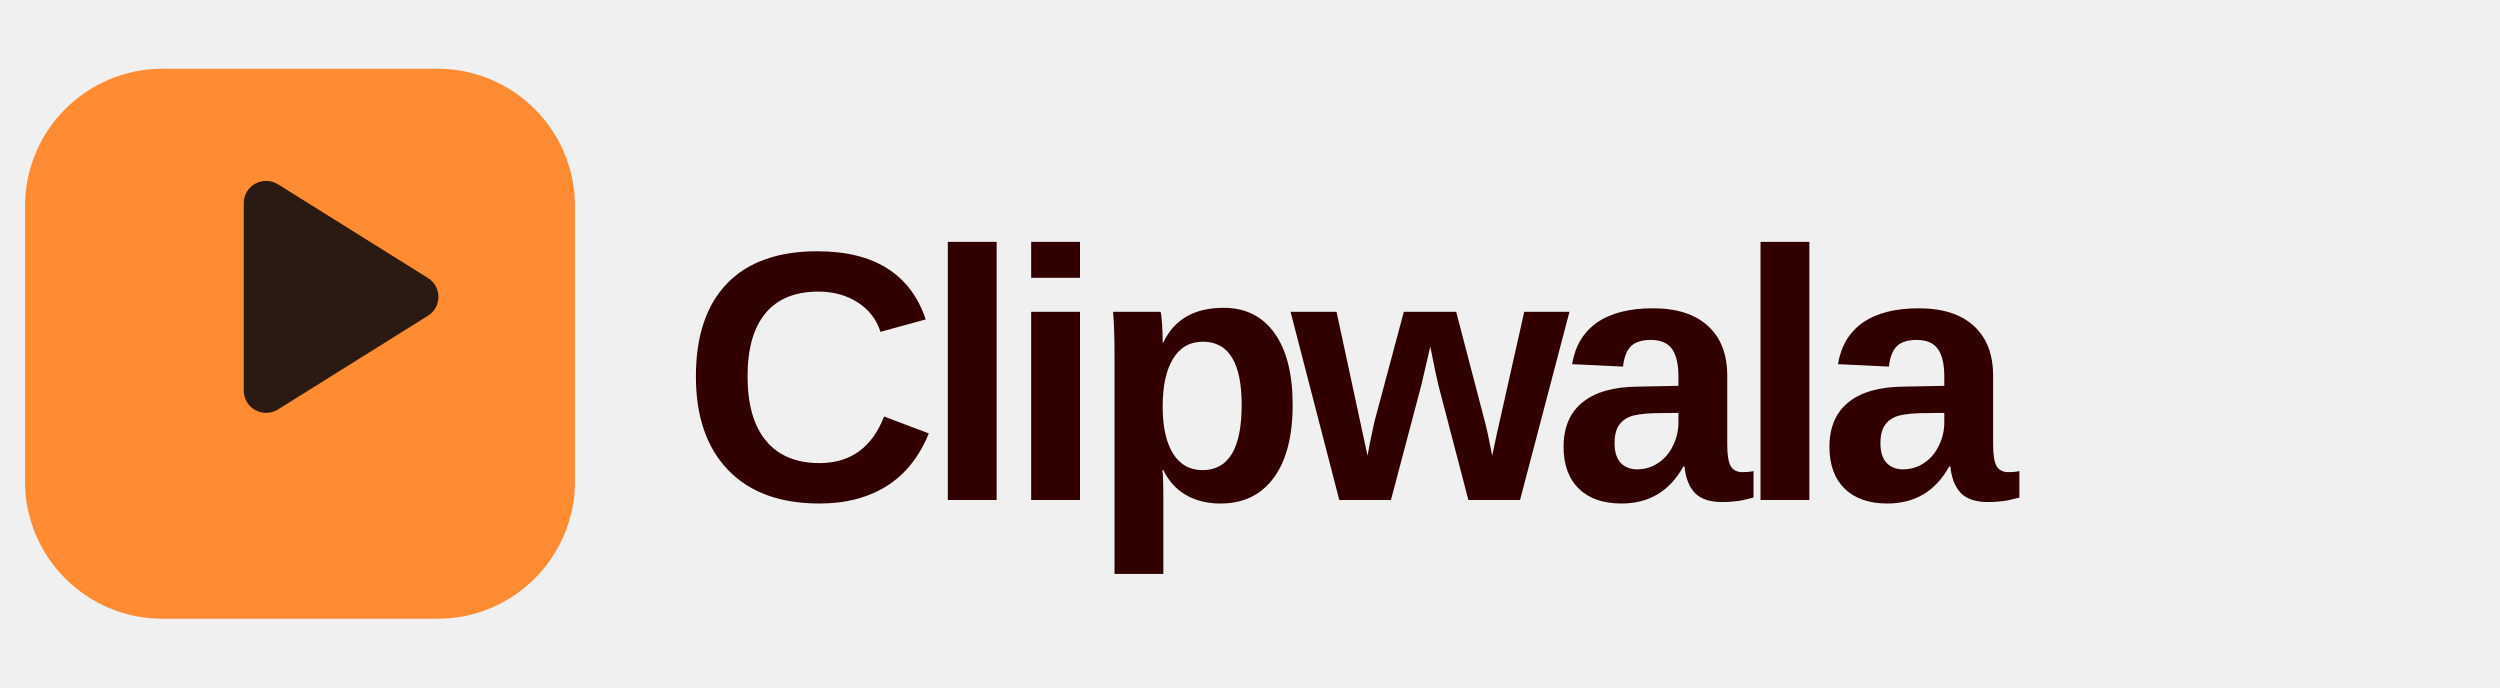
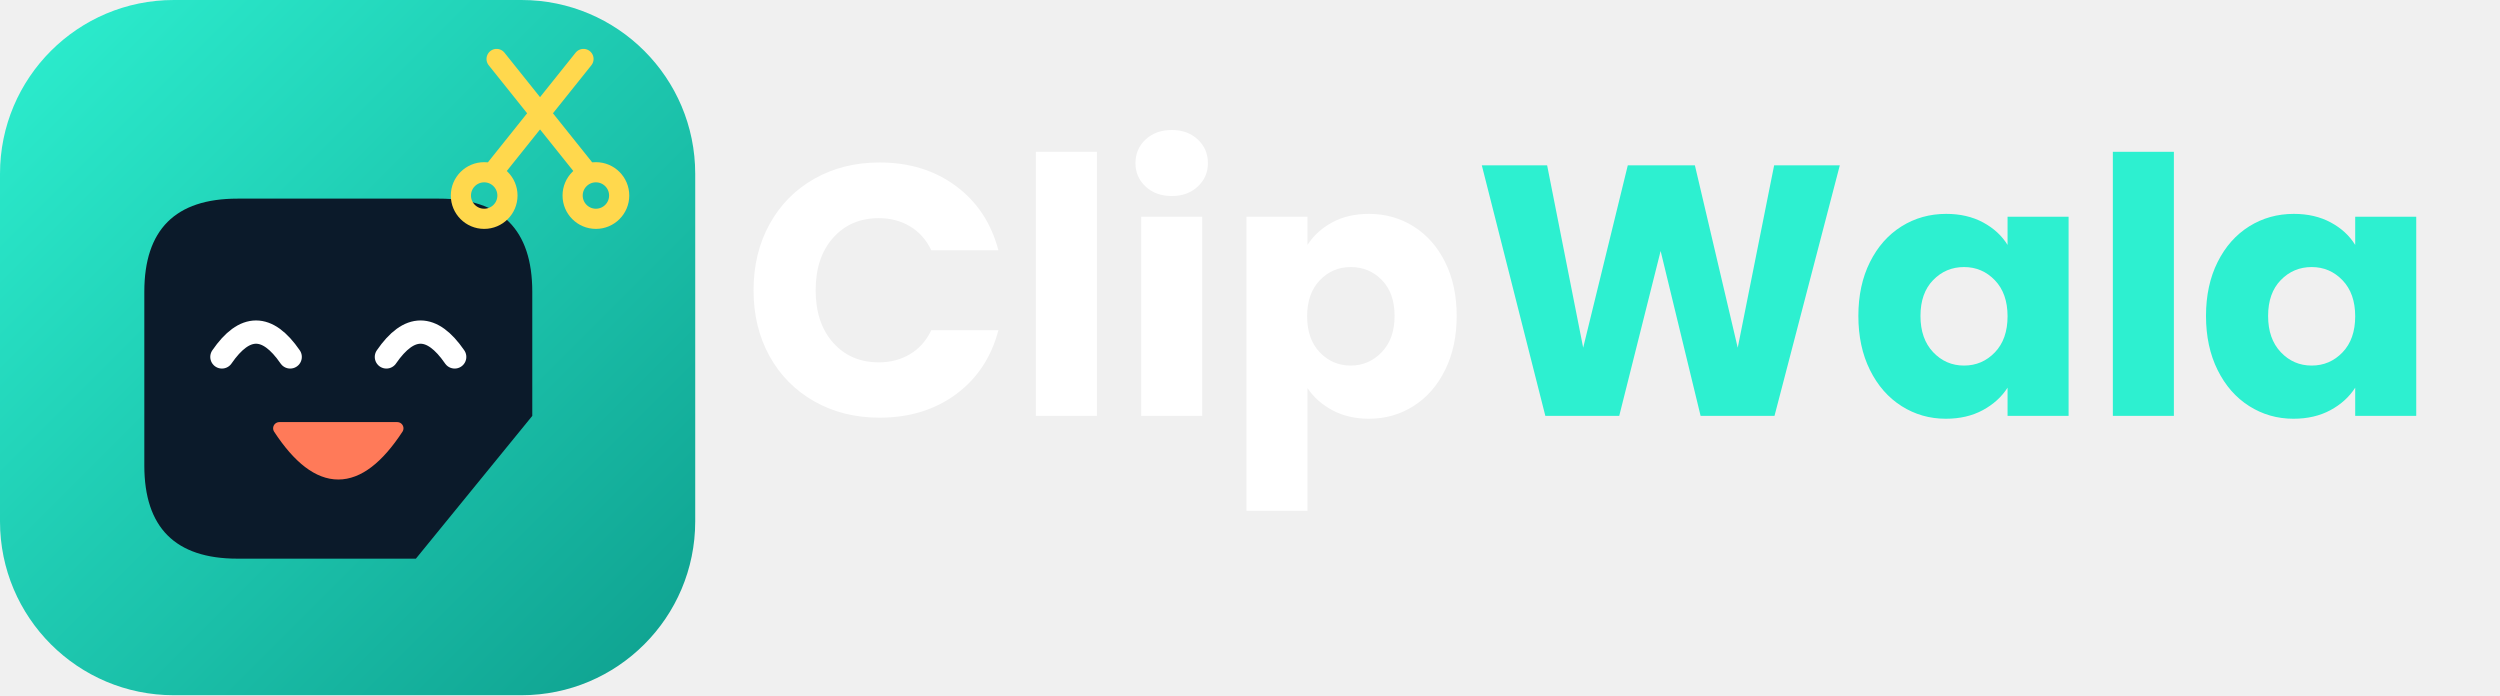
- <svg xmlns="http://www.w3.org/2000/svg" width="400" height="110" viewBox="0 0 400 110" fill="none">
-   <rect x="4" y="11" width="88" height="88" rx="22" fill="#FF8B33" />
-   <path d="M39 32.5C39 29.7 42.1 28 44.5 29.5L68.5 44.5C70.7 45.9 70.7 49.1 68.5 50.5L44.5 65.5C42.1 67 39 65.3 39 62.5V32.5Z" fill="#2A1A12" />
-   <text x="109" y="80" fill="#310001" font-family="Arial, Helvetica, sans-serif" font-size="57" font-weight="800" letter-spacing="-2.5">Clipwala</text>
+ <svg xmlns="http://www.w3.org/2000/svg" viewBox="32 32 1611 448" height="448" width="1611">
+   <defs>
+     <linearGradient id="bg" x1="0" y1="0" x2="1" y2="1">
+       <stop offset="0" stop-color="#2DF0D0" />
+       <stop offset="1" stop-color="#0E9F8E" />
+     </linearGradient>
+   </defs>
+   <rect x="32" y="32" width="448" height="448" rx="112" fill="url(#bg)" />
+   <path d="M185 160 H315 Q375 160 375 220 V300 L300 392 H185 Q125 392 125 332 V220 Q125 160 185 160 Z" fill="#0B1A2A" />
+   <path d="M175 262 q22 -32 44 0" fill="none" stroke="#fff" stroke-width="15" stroke-linecap="round" />
+   <path d="M281 262 q22 -32 44 0" fill="none" stroke="#fff" stroke-width="15" stroke-linecap="round" />
+   <path d="M212 308 Q250 366 288 308 Z" fill="#FF7A59" stroke="#FF7A59" stroke-width="8" stroke-linejoin="round" />
+   <g stroke="#FFD84D" stroke-width="13" stroke-linecap="round" fill="none">
+     <line x1="352" y1="70" x2="408" y2="140" />
+     <line x1="408" y1="70" x2="352" y2="140" />
+     <circle cx="344" cy="158" r="15" />
+     <circle cx="416" cy="158" r="15" />
+   </g>
+   <path d="M598.78 136.7Q627.53 136.7 648.0 151.88Q668.47 167.06 675.37 193.28H632.13Q627.3 183.16 618.445 177.87Q609.59 172.58 598.32 172.58Q580.15 172.58 568.88 185.23Q557.61 197.88 557.61 219.04Q557.61 240.2 568.88 252.85Q580.15 265.5 598.32 265.5Q609.59 265.5 618.445 260.21Q627.3 254.92 632.13 244.8H675.37Q668.47 271.02 648.0 286.085Q627.53 301.15 598.78 301.15Q575.32 301.15 556.805 290.685Q538.29 280.22 527.94 261.59Q517.59 242.96 517.59 219.04Q517.59 195.12 527.94 176.375Q538.29 157.63 556.805 147.165Q575.32 136.7 598.78 136.7ZM738.85 129.8V300.0H699.52V129.8ZM763.69 137.16Q763.69 127.96 770.245 121.865Q776.8 115.77 787.15 115.77Q797.27 115.77 803.825 121.865Q810.38 127.96 810.38 137.16Q810.38 146.13 803.825 152.225Q797.27 158.32 787.15 158.32Q776.8 158.32 770.245 152.225Q763.69 146.13 763.69 137.16ZM806.7 171.66V300.0H767.37V171.66ZM914.11 169.82Q929.98 169.82 942.86 177.87Q955.74 185.92 963.215 200.87Q970.69 215.82 970.69 235.6Q970.69 255.38 963.215 270.445Q955.74 285.51 942.86 293.675Q929.98 301.84 914.11 301.84Q900.77 301.84 890.535 296.32Q880.3 290.8 874.55 282.06V361.18H835.22V171.66H874.55V189.83Q880.3 180.86 890.42 175.34Q900.54 169.82 914.11 169.82ZM902.38 204.09Q890.65 204.09 882.485 212.6Q874.32 221.11 874.32 235.83Q874.32 250.55 882.485 259.06Q890.65 267.57 902.38 267.57Q914.11 267.57 922.39 258.945Q930.67 250.32 930.67 235.6Q930.67 220.88 922.505 212.485Q914.34 204.09 902.38 204.09Z" fill="#FFFFFF" />
+   <path d="M1217.57 138.54 1175.48 300.0H1127.87L1102.11 193.74L1075.43 300.0H1027.82L986.88 138.54H1028.97L1052.2 256.07L1080.95 138.54H1124.19L1151.79 256.07L1175.25 138.54ZM1286.11 169.82Q1299.68 169.82 1309.915 175.34Q1320.15 180.86 1325.67 189.83V171.66H1365V300.0H1325.67V281.83Q1319.92 290.8 1309.685 296.32Q1299.45 301.84 1285.88 301.84Q1270.24 301.84 1257.36 293.675Q1244.48 285.51 1237.005 270.445Q1229.53 255.38 1229.53 235.6Q1229.53 215.82 1237.005 200.87Q1244.48 185.92 1257.36 177.87Q1270.24 169.82 1286.11 169.82ZM1297.61 204.09Q1285.88 204.09 1277.715 212.485Q1269.55 220.88 1269.55 235.6Q1269.55 250.32 1277.715 258.945Q1285.88 267.57 1297.61 267.57Q1309.34 267.57 1317.505 259.06Q1325.67 250.55 1325.67 235.83Q1325.67 221.11 1317.505 212.6Q1309.34 204.09 1297.61 204.09ZM1432.85 129.8V300.0H1393.52V129.8ZM1510.13 169.82Q1523.7 169.82 1533.935 175.34Q1544.17 180.86 1549.69 189.83V171.66H1589.02V300.0H1549.69V281.83Q1543.94 290.8 1533.705 296.32Q1523.47 301.84 1509.9 301.84Q1494.26 301.84 1481.38 293.675Q1468.5 285.51 1461.025 270.445Q1453.55 255.38 1453.55 235.6Q1453.55 215.82 1461.025 200.87Q1468.5 185.92 1481.38 177.87Q1494.26 169.82 1510.13 169.82ZM1521.63 204.09Q1509.9 204.09 1501.735 212.485Q1493.57 220.88 1493.57 235.6Q1493.57 250.32 1501.735 258.945Q1509.9 267.57 1521.63 267.57Q1533.36 267.57 1541.525 259.06Q1549.69 250.55 1549.69 235.83Q1549.69 221.11 1541.525 212.6Q1533.36 204.09 1521.63 204.09Z" fill="#2DF0D0" />
</svg>
